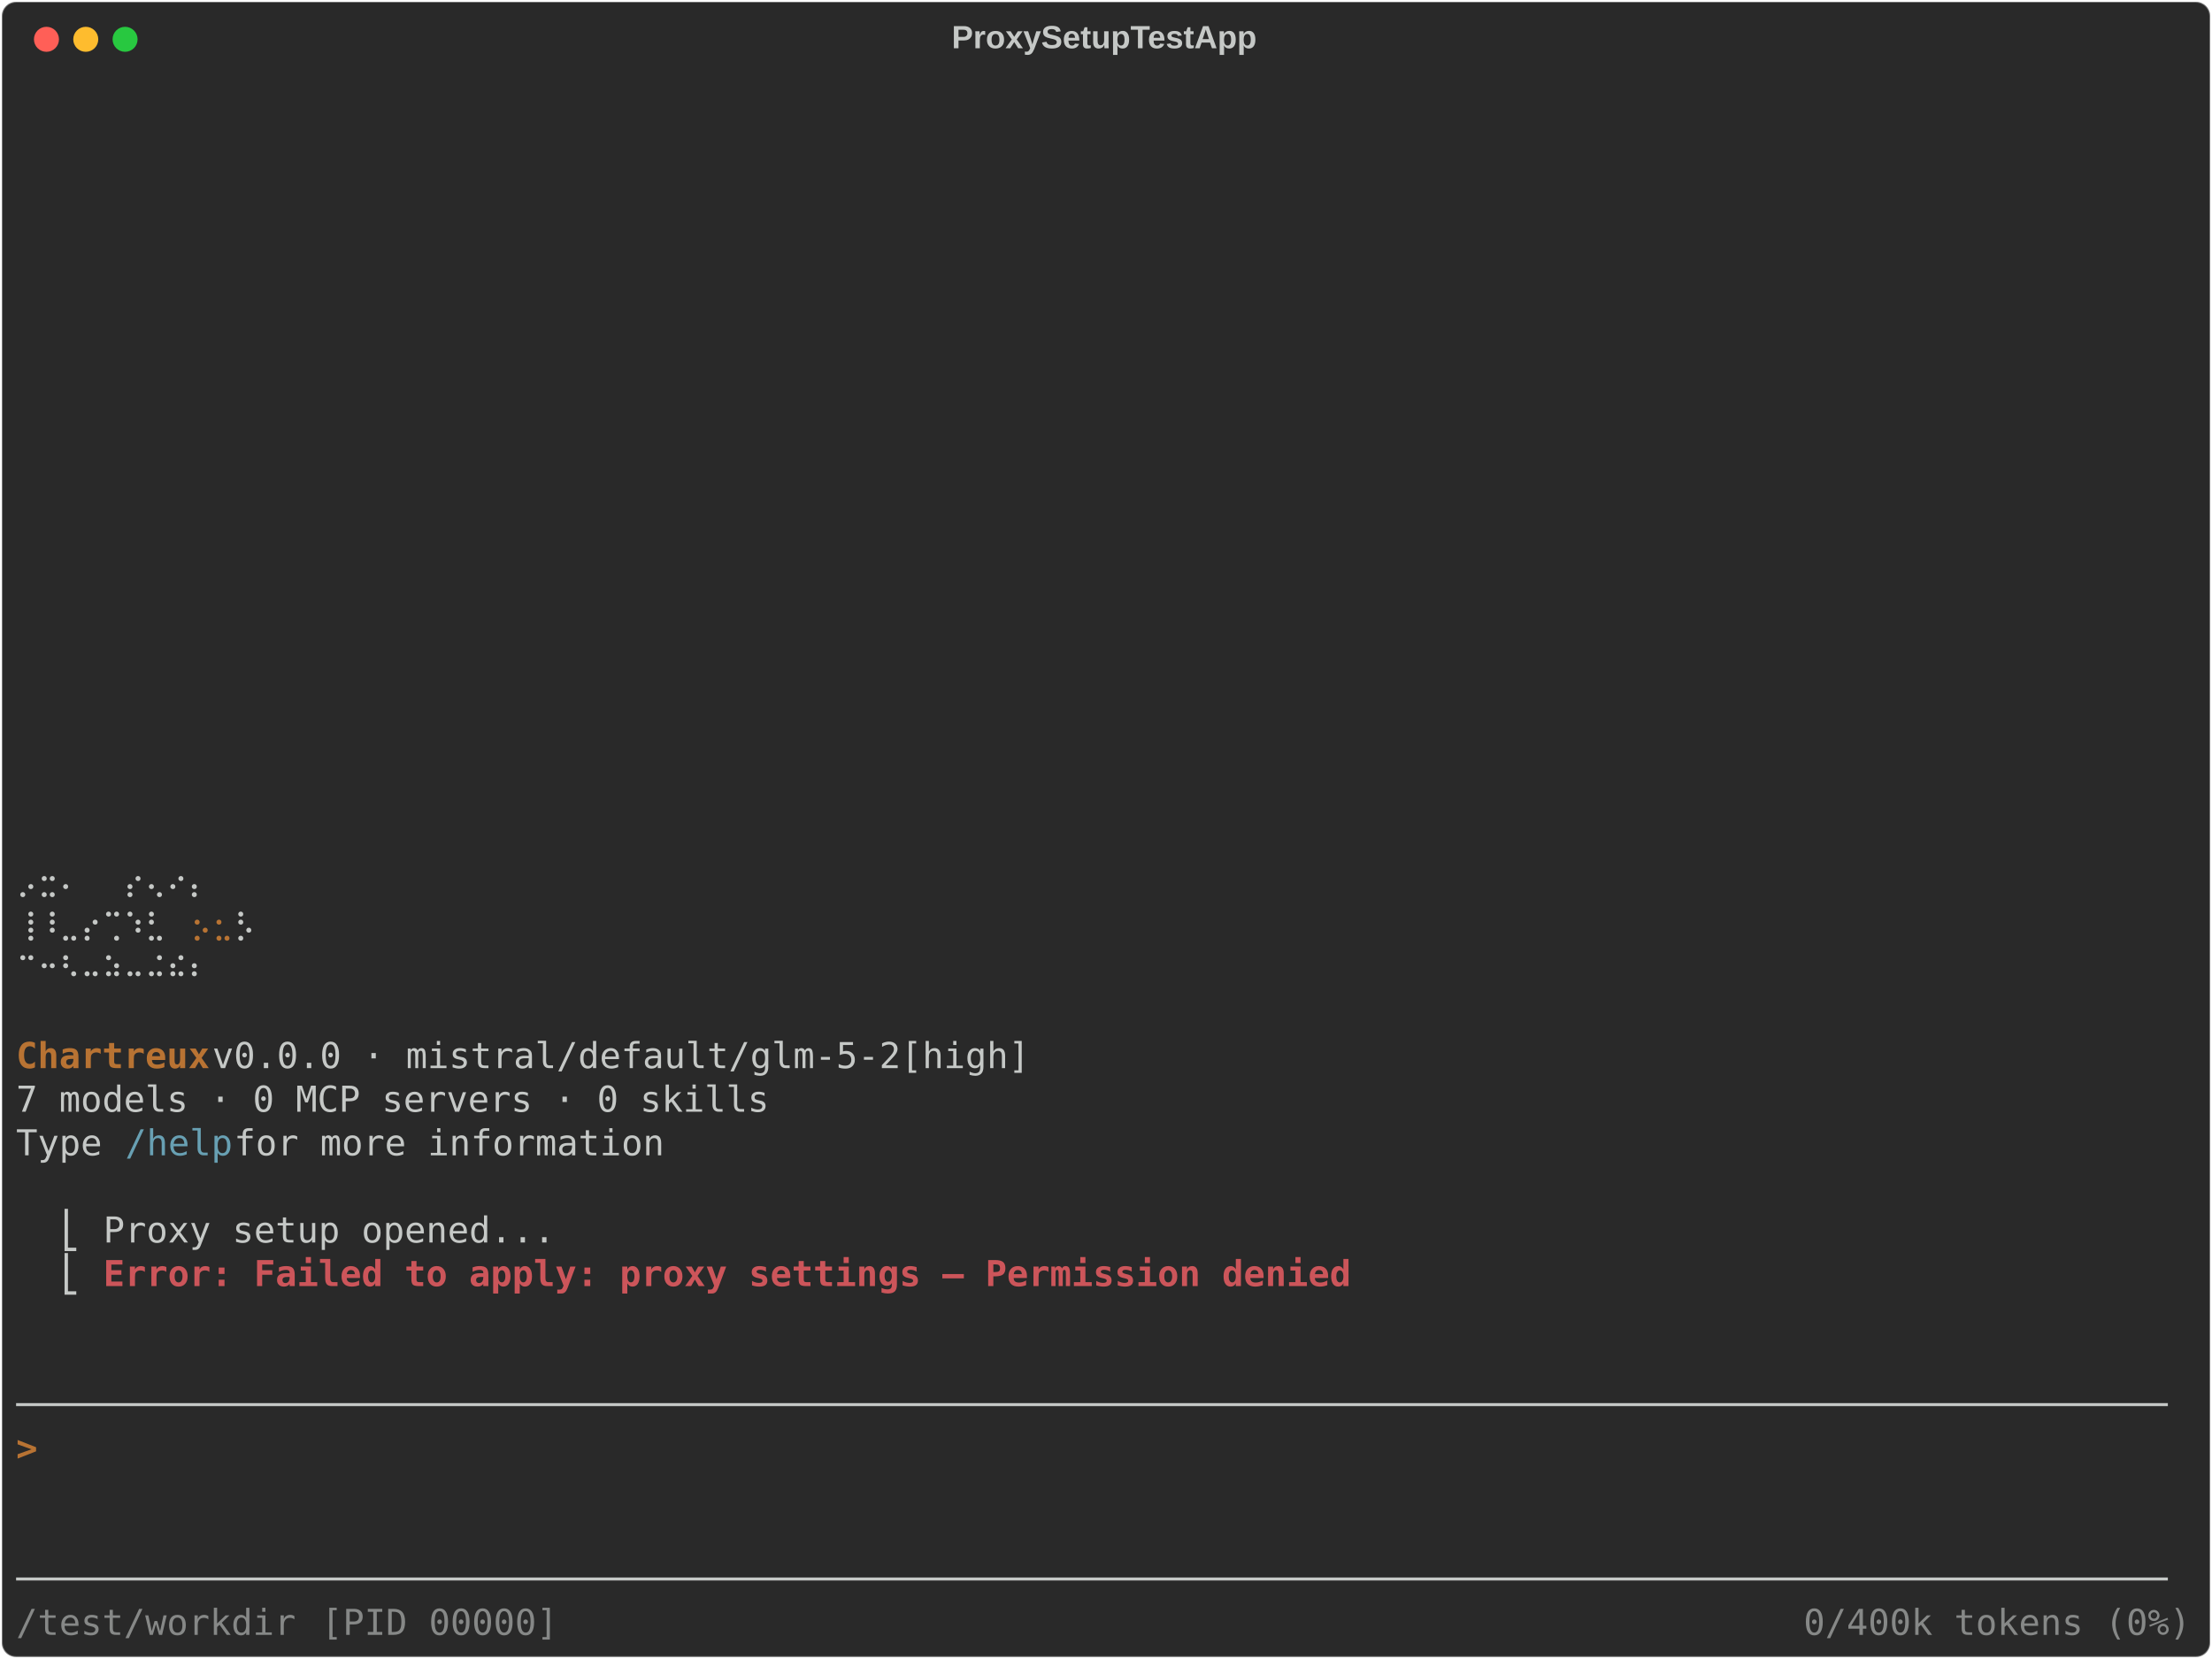
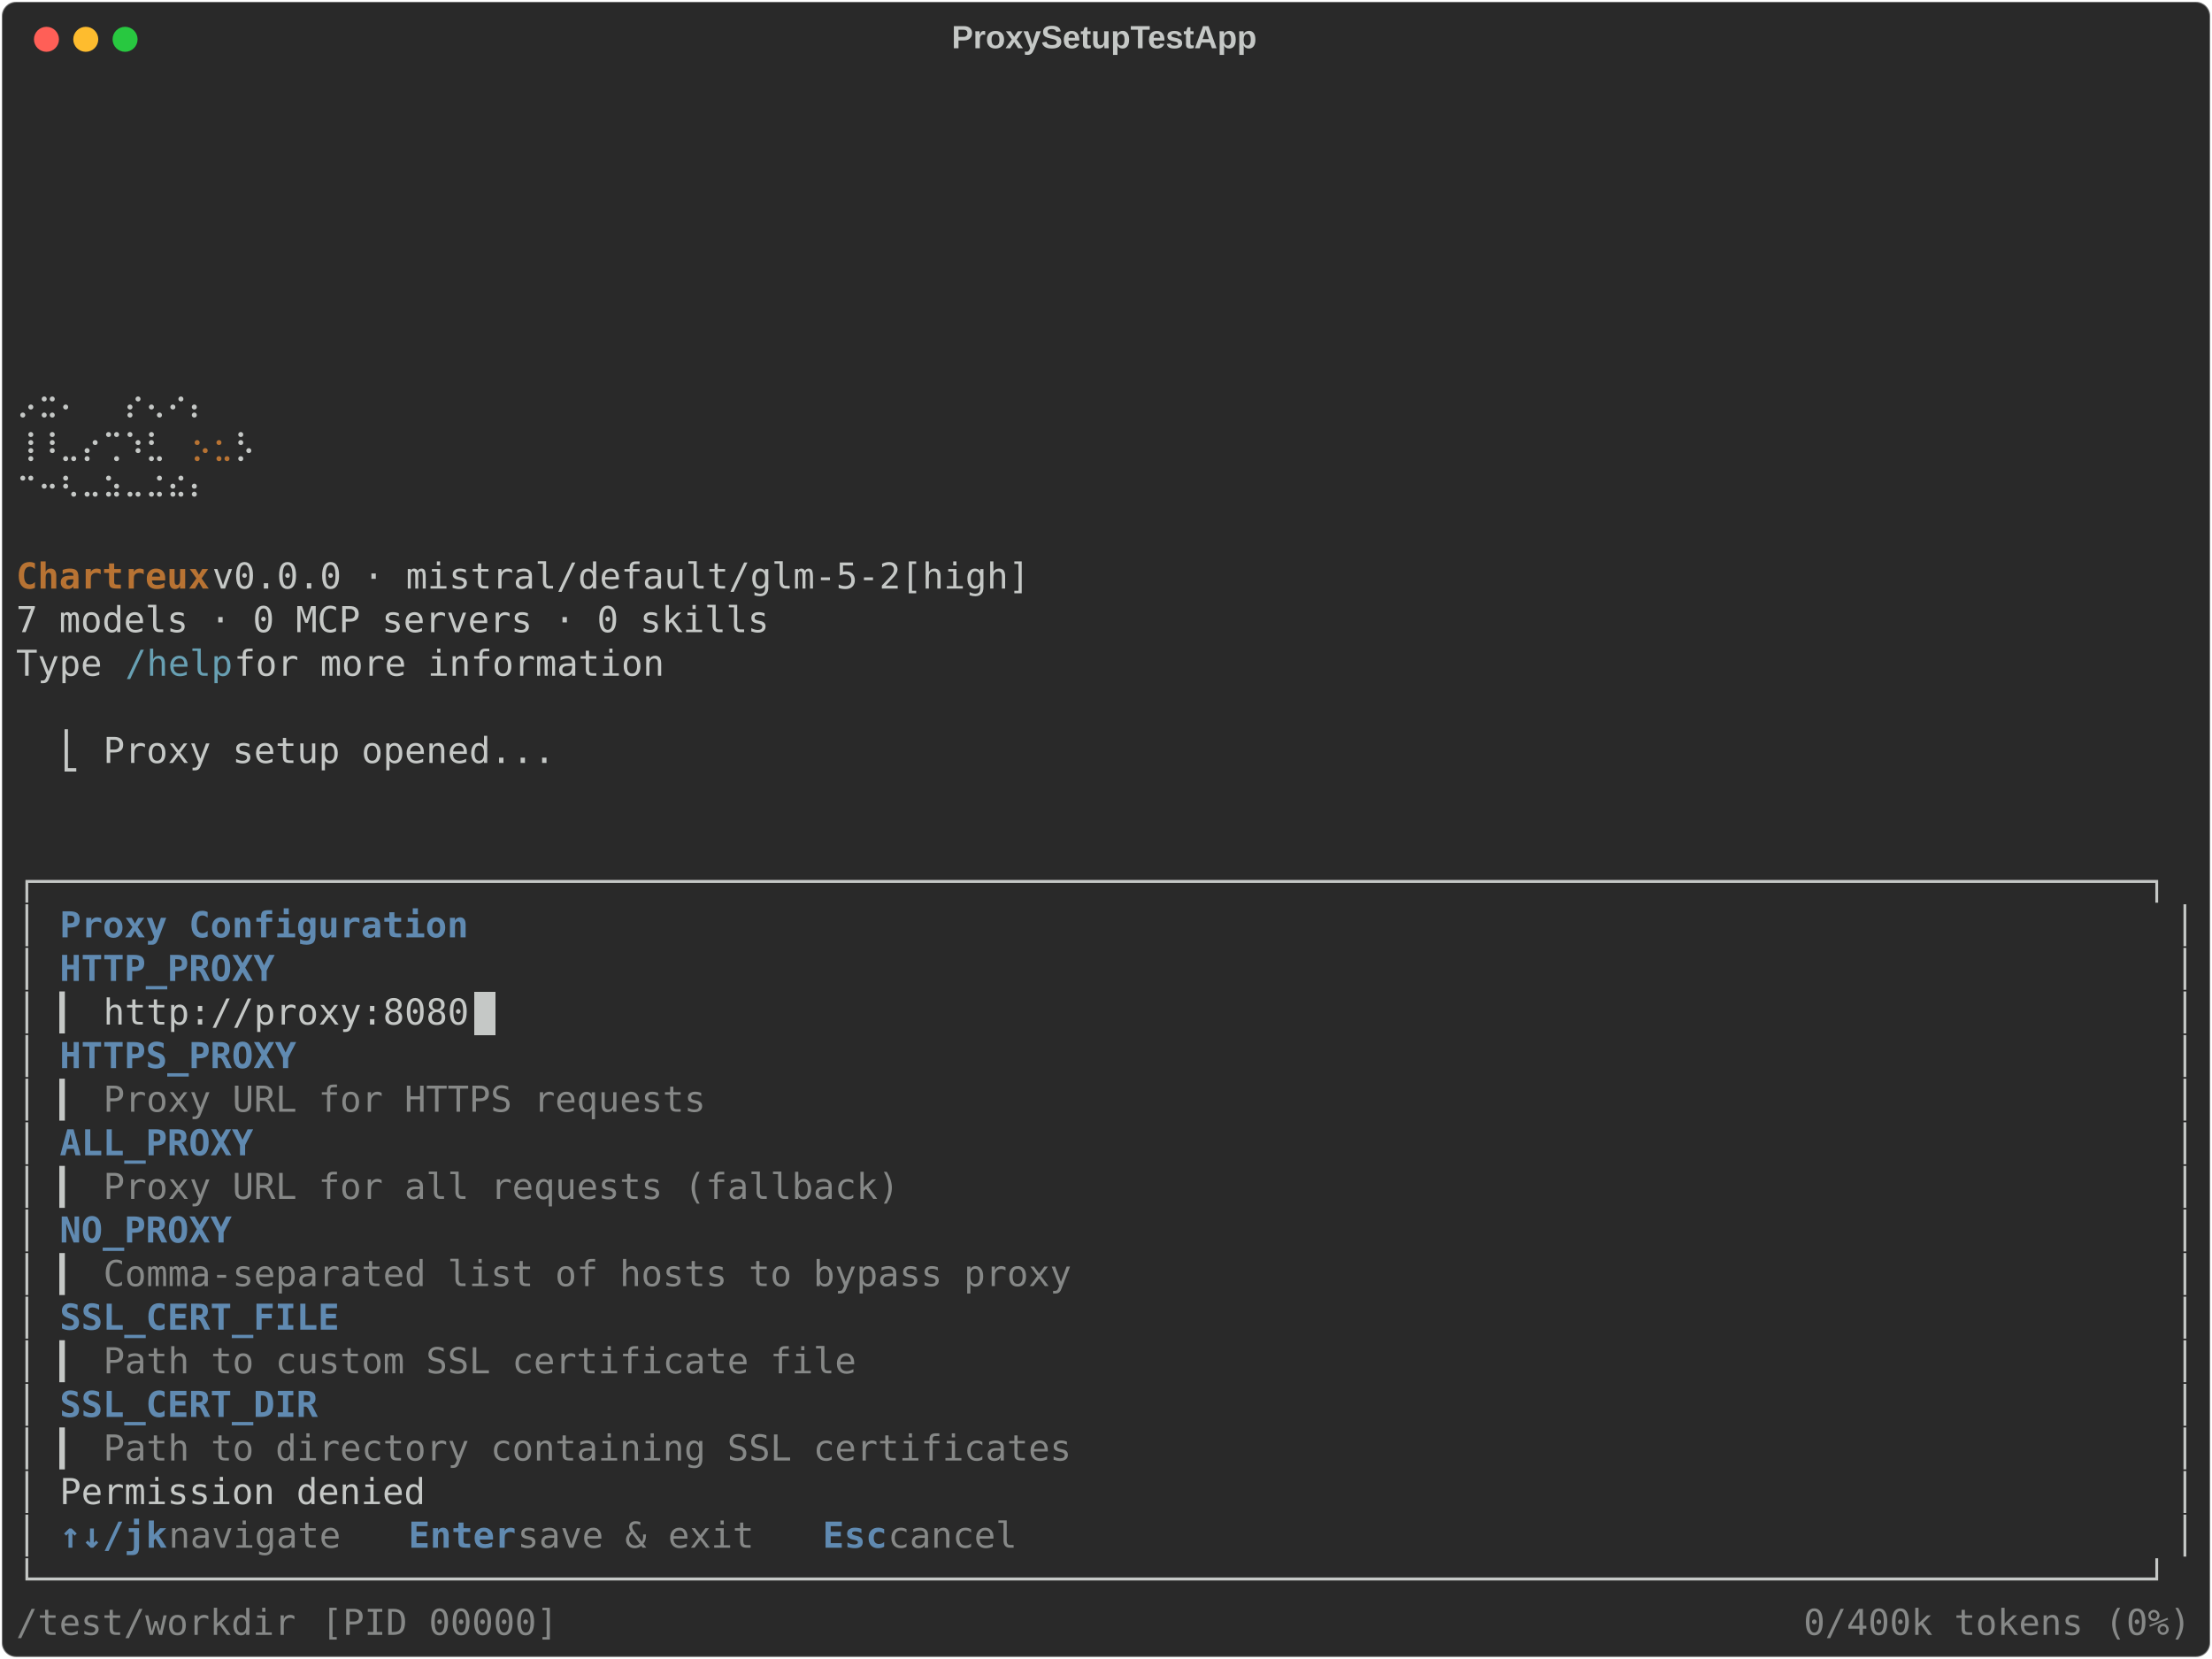
<svg xmlns="http://www.w3.org/2000/svg" class="rich-terminal" viewBox="0 0 1238 928.4">
  <style>

    @font-face {
        font-family: "Fira Code";
        src: local("FiraCode-Regular"),
                url("https://cdnjs.cloudflare.com/ajax/libs/firacode/6.2.0/woff2/FiraCode-Regular.woff2") format("woff2"),
                url("https://cdnjs.cloudflare.com/ajax/libs/firacode/6.2.0/woff/FiraCode-Regular.woff") format("woff");
        font-style: normal;
        font-weight: 400;
    }
    @font-face {
        font-family: "Fira Code";
        src: local("FiraCode-Bold"),
                url("https://cdnjs.cloudflare.com/ajax/libs/firacode/6.2.0/woff2/FiraCode-Bold.woff2") format("woff2"),
                url("https://cdnjs.cloudflare.com/ajax/libs/firacode/6.2.0/woff/FiraCode-Bold.woff") format("woff");
        font-style: bold;
        font-weight: 700;
    }

    .terminal-matrix {
        font-family: Fira Code, monospace;
        font-size: 20px;
        line-height: 24.4px;
        font-variant-east-asian: full-width;
    }

    .terminal-title {
        font-size: 18px;
        font-weight: bold;
        font-family: arial;
    }

    .terminal-r1 { fill: #c5c8c6 }
.terminal-r2 { fill: #b87333 }
.terminal-r3 { fill: #b87333;font-weight: bold }
.terminal-r4 { fill: #68a0b3 }
- .terminal-r5 { fill: #cc555a;font-weight: bold }
- .terminal-r6 { fill: #868887 }
+ .terminal-r5 { fill: #608ab1;font-weight: bold }
+ .terminal-r6 { fill: #4b4e55 }
+ .terminal-r7 { fill: #868887 }
    </style>
  <defs>
    <clipPath id="terminal-clip-terminal">
      <rect x="0" y="0" width="1219.0" height="877.4" />
    </clipPath>
    <clipPath id="terminal-line-0">
      <rect x="0" y="1.5" width="1220" height="24.65" />
    </clipPath>
    <clipPath id="terminal-line-1">
      <rect x="0" y="25.9" width="1220" height="24.65" />
    </clipPath>
    <clipPath id="terminal-line-2">
      <rect x="0" y="50.3" width="1220" height="24.65" />
    </clipPath>
    <clipPath id="terminal-line-3">
      <rect x="0" y="74.7" width="1220" height="24.65" />
    </clipPath>
    <clipPath id="terminal-line-4">
      <rect x="0" y="99.1" width="1220" height="24.65" />
    </clipPath>
    <clipPath id="terminal-line-5">
      <rect x="0" y="123.5" width="1220" height="24.65" />
    </clipPath>
    <clipPath id="terminal-line-6">
      <rect x="0" y="147.9" width="1220" height="24.65" />
    </clipPath>
    <clipPath id="terminal-line-7">
      <rect x="0" y="172.3" width="1220" height="24.65" />
    </clipPath>
    <clipPath id="terminal-line-8">
      <rect x="0" y="196.7" width="1220" height="24.65" />
    </clipPath>
    <clipPath id="terminal-line-9">
      <rect x="0" y="221.1" width="1220" height="24.65" />
    </clipPath>
    <clipPath id="terminal-line-10">
      <rect x="0" y="245.5" width="1220" height="24.65" />
    </clipPath>
    <clipPath id="terminal-line-11">
      <rect x="0" y="269.9" width="1220" height="24.65" />
    </clipPath>
    <clipPath id="terminal-line-12">
      <rect x="0" y="294.3" width="1220" height="24.65" />
    </clipPath>
    <clipPath id="terminal-line-13">
      <rect x="0" y="318.7" width="1220" height="24.65" />
    </clipPath>
    <clipPath id="terminal-line-14">
      <rect x="0" y="343.1" width="1220" height="24.65" />
    </clipPath>
    <clipPath id="terminal-line-15">
      <rect x="0" y="367.5" width="1220" height="24.65" />
    </clipPath>
    <clipPath id="terminal-line-16">
      <rect x="0" y="391.9" width="1220" height="24.65" />
    </clipPath>
    <clipPath id="terminal-line-17">
      <rect x="0" y="416.3" width="1220" height="24.65" />
    </clipPath>
    <clipPath id="terminal-line-18">
      <rect x="0" y="440.7" width="1220" height="24.65" />
    </clipPath>
    <clipPath id="terminal-line-19">
      <rect x="0" y="465.1" width="1220" height="24.65" />
    </clipPath>
    <clipPath id="terminal-line-20">
      <rect x="0" y="489.5" width="1220" height="24.65" />
    </clipPath>
    <clipPath id="terminal-line-21">
      <rect x="0" y="513.9" width="1220" height="24.65" />
    </clipPath>
    <clipPath id="terminal-line-22">
      <rect x="0" y="538.3" width="1220" height="24.65" />
    </clipPath>
    <clipPath id="terminal-line-23">
      <rect x="0" y="562.7" width="1220" height="24.65" />
    </clipPath>
    <clipPath id="terminal-line-24">
      <rect x="0" y="587.1" width="1220" height="24.65" />
    </clipPath>
    <clipPath id="terminal-line-25">
      <rect x="0" y="611.5" width="1220" height="24.65" />
    </clipPath>
    <clipPath id="terminal-line-26">
      <rect x="0" y="635.9" width="1220" height="24.65" />
    </clipPath>
    <clipPath id="terminal-line-27">
      <rect x="0" y="660.3" width="1220" height="24.65" />
    </clipPath>
    <clipPath id="terminal-line-28">
      <rect x="0" y="684.7" width="1220" height="24.65" />
    </clipPath>
    <clipPath id="terminal-line-29">
      <rect x="0" y="709.1" width="1220" height="24.65" />
    </clipPath>
    <clipPath id="terminal-line-30">
      <rect x="0" y="733.5" width="1220" height="24.65" />
    </clipPath>
    <clipPath id="terminal-line-31">
      <rect x="0" y="757.9" width="1220" height="24.65" />
    </clipPath>
    <clipPath id="terminal-line-32">
      <rect x="0" y="782.3" width="1220" height="24.65" />
    </clipPath>
    <clipPath id="terminal-line-33">
      <rect x="0" y="806.7" width="1220" height="24.65" />
    </clipPath>
    <clipPath id="terminal-line-34">
      <rect x="0" y="831.1" width="1220" height="24.65" />
    </clipPath>
  </defs>
  <rect fill="#292929" stroke="rgba(255,255,255,0.35)" stroke-width="1" x="1" y="1" width="1236" height="926.4" rx="8" />
  <text class="terminal-title" fill="#c5c8c6" text-anchor="middle" x="618" y="27">ProxySetupTestApp</text>
  <g transform="translate(26,22)">
    <circle cx="0" cy="0" r="7" fill="#ff5f57" />
    <circle cx="22" cy="0" r="7" fill="#febc2e" />
    <circle cx="44" cy="0" r="7" fill="#28c840" />
  </g>
  <g transform="translate(9, 41)" clip-path="url(#terminal-clip-terminal)">
+     <rect fill="#c5c8c6" x="256.2" y="513.9" width="12.2" height="24.65" shape-rendering="crispEdges" />
    <g class="terminal-matrix">
      <text class="terminal-r1" x="1220" y="20" textLength="12.2" clip-path="url(#terminal-line-0)">
</text>
      <text class="terminal-r1" x="1220" y="44.4" textLength="12.2" clip-path="url(#terminal-line-1)">
</text>
      <text class="terminal-r1" x="1220" y="68.8" textLength="12.2" clip-path="url(#terminal-line-2)">
</text>
      <text class="terminal-r1" x="1220" y="93.2" textLength="12.2" clip-path="url(#terminal-line-3)">
</text>
      <text class="terminal-r1" x="1220" y="117.6" textLength="12.2" clip-path="url(#terminal-line-4)">
</text>
      <text class="terminal-r1" x="1220" y="142" textLength="12.2" clip-path="url(#terminal-line-5)">
</text>
      <text class="terminal-r1" x="1220" y="166.4" textLength="12.2" clip-path="url(#terminal-line-6)">
</text>
+       <text class="terminal-r1" x="0" y="190.8" textLength="134.2" clip-path="url(#terminal-line-7)">  ⡠⣒⠄  ⡔⢄⠔⡄</text>
      <text class="terminal-r1" x="1220" y="190.8" textLength="12.2" clip-path="url(#terminal-line-7)">
</text>
+       <text class="terminal-r1" x="0" y="215.2" textLength="97.6" clip-path="url(#terminal-line-8)"> ⢸⠸⣀⡔⢉⠱⣃</text>
+       <text class="terminal-r2" x="97.6" y="215.2" textLength="12.2" clip-path="url(#terminal-line-8)">⡢</text>
+       <text class="terminal-r2" x="109.8" y="215.2" textLength="12.2" clip-path="url(#terminal-line-8)">⣂</text>
+       <text class="terminal-r1" x="122" y="215.2" textLength="12.2" clip-path="url(#terminal-line-8)">⡣</text>
      <text class="terminal-r1" x="1220" y="215.2" textLength="12.2" clip-path="url(#terminal-line-8)">
</text>
+       <text class="terminal-r1" x="0" y="239.6" textLength="134.2" clip-path="url(#terminal-line-9)">  ⠉⠒⠣⠤⠵⠤⠬⠮⠆</text>
      <text class="terminal-r1" x="1220" y="239.6" textLength="12.2" clip-path="url(#terminal-line-9)">
</text>
      <text class="terminal-r1" x="1220" y="264" textLength="12.2" clip-path="url(#terminal-line-10)">
</text>
+       <text class="terminal-r3" x="0" y="288.4" textLength="109.8" clip-path="url(#terminal-line-11)">Chartreux</text>
+       <text class="terminal-r1" x="109.8" y="288.4" textLength="475.8" clip-path="url(#terminal-line-11)"> v0.0.0 · mistral/default/glm-5-2[high]</text>
      <text class="terminal-r1" x="1220" y="288.4" textLength="12.2" clip-path="url(#terminal-line-11)">
</text>
+       <text class="terminal-r1" x="0" y="312.8" textLength="427" clip-path="url(#terminal-line-12)">7 models · 0 MCP servers · 0 skills</text>
      <text class="terminal-r1" x="1220" y="312.8" textLength="12.2" clip-path="url(#terminal-line-12)">
</text>
+       <text class="terminal-r1" x="0" y="337.2" textLength="61" clip-path="url(#terminal-line-13)">Type </text>
+       <text class="terminal-r4" x="61" y="337.2" textLength="61" clip-path="url(#terminal-line-13)">/help</text>
+       <text class="terminal-r1" x="122" y="337.2" textLength="256.2" clip-path="url(#terminal-line-13)"> for more information</text>
      <text class="terminal-r1" x="1220" y="337.2" textLength="12.2" clip-path="url(#terminal-line-13)">
</text>
      <text class="terminal-r1" x="1220" y="361.6" textLength="12.2" clip-path="url(#terminal-line-14)">
</text>
+       <text class="terminal-r1" x="24.4" y="386" textLength="12.2" clip-path="url(#terminal-line-15)">⎣</text>
+       <text class="terminal-r1" x="48.8" y="386" textLength="256.2" clip-path="url(#terminal-line-15)">Proxy setup opened...</text>
      <text class="terminal-r1" x="1220" y="386" textLength="12.2" clip-path="url(#terminal-line-15)">
</text>
      <text class="terminal-r1" x="1220" y="410.4" textLength="12.2" clip-path="url(#terminal-line-16)">
</text>
      <text class="terminal-r1" x="1220" y="434.8" textLength="12.2" clip-path="url(#terminal-line-17)">
</text>
-       <text class="terminal-r1" x="0" y="459.2" textLength="134.2" clip-path="url(#terminal-line-18)">  ⡠⣒⠄  ⡔⢄⠔⡄</text>
+       <text class="terminal-r1" x="0" y="459.2" textLength="1220" clip-path="url(#terminal-line-18)">┌──────────────────────────────────────────────────────────────────────────────────────────────────┐</text>
      <text class="terminal-r1" x="1220" y="459.2" textLength="12.2" clip-path="url(#terminal-line-18)">
</text>
-       <text class="terminal-r1" x="0" y="483.6" textLength="97.6" clip-path="url(#terminal-line-19)"> ⢸⠸⣀⡔⢉⠱⣃</text>
-       <text class="terminal-r2" x="97.6" y="483.6" textLength="12.2" clip-path="url(#terminal-line-19)">⡢</text>
-       <text class="terminal-r2" x="109.8" y="483.6" textLength="12.2" clip-path="url(#terminal-line-19)">⣂</text>
-       <text class="terminal-r1" x="122" y="483.6" textLength="12.2" clip-path="url(#terminal-line-19)">⡣</text>
+       <text class="terminal-r1" x="0" y="483.6" textLength="12.2" clip-path="url(#terminal-line-19)">│</text>
+       <text class="terminal-r5" x="24.4" y="483.6" textLength="231.8" clip-path="url(#terminal-line-19)">Proxy Configuration</text>
+       <text class="terminal-r1" x="1207.8" y="483.6" textLength="12.2" clip-path="url(#terminal-line-19)">│</text>
      <text class="terminal-r1" x="1220" y="483.6" textLength="12.2" clip-path="url(#terminal-line-19)">
</text>
-       <text class="terminal-r1" x="0" y="508" textLength="134.2" clip-path="url(#terminal-line-20)">  ⠉⠒⠣⠤⠵⠤⠬⠮⠆</text>
+       <text class="terminal-r1" x="0" y="508" textLength="12.2" clip-path="url(#terminal-line-20)">│</text>
+       <text class="terminal-r5" x="24.4" y="508" textLength="122" clip-path="url(#terminal-line-20)">HTTP_PROXY</text>
+       <text class="terminal-r1" x="1207.8" y="508" textLength="12.2" clip-path="url(#terminal-line-20)">│</text>
      <text class="terminal-r1" x="1220" y="508" textLength="12.2" clip-path="url(#terminal-line-20)">
</text>
+       <text class="terminal-r1" x="0" y="532.4" textLength="12.2" clip-path="url(#terminal-line-21)">│</text>
+       <text class="terminal-r1" x="24.4" y="532.4" textLength="12.2" clip-path="url(#terminal-line-21)">▎</text>
+       <text class="terminal-r1" x="48.8" y="532.4" textLength="207.4" clip-path="url(#terminal-line-21)">http://proxy:8080</text>
+       <text class="terminal-r1" x="1207.8" y="532.4" textLength="12.2" clip-path="url(#terminal-line-21)">│</text>
      <text class="terminal-r1" x="1220" y="532.4" textLength="12.2" clip-path="url(#terminal-line-21)">
</text>
-       <text class="terminal-r3" x="0" y="556.8" textLength="109.8" clip-path="url(#terminal-line-22)">Chartreux</text>
-       <text class="terminal-r1" x="109.8" y="556.8" textLength="475.8" clip-path="url(#terminal-line-22)"> v0.0.0 · mistral/default/glm-5-2[high]</text>
+       <text class="terminal-r1" x="0" y="556.8" textLength="12.2" clip-path="url(#terminal-line-22)">│</text>
+       <text class="terminal-r5" x="24.4" y="556.8" textLength="134.2" clip-path="url(#terminal-line-22)">HTTPS_PROXY</text>
+       <text class="terminal-r1" x="1207.8" y="556.8" textLength="12.2" clip-path="url(#terminal-line-22)">│</text>
      <text class="terminal-r1" x="1220" y="556.8" textLength="12.2" clip-path="url(#terminal-line-22)">
</text>
-       <text class="terminal-r1" x="0" y="581.2" textLength="427" clip-path="url(#terminal-line-23)">7 models · 0 MCP servers · 0 skills</text>
+       <text class="terminal-r1" x="0" y="581.2" textLength="12.2" clip-path="url(#terminal-line-23)">│</text>
+       <text class="terminal-r1" x="24.4" y="581.2" textLength="12.2" clip-path="url(#terminal-line-23)">▎</text>
+       <text class="terminal-r7" x="48.8" y="581.2" textLength="341.6" clip-path="url(#terminal-line-23)">Proxy URL for HTTPS requests</text>
+       <text class="terminal-r1" x="1207.8" y="581.2" textLength="12.2" clip-path="url(#terminal-line-23)">│</text>
      <text class="terminal-r1" x="1220" y="581.2" textLength="12.2" clip-path="url(#terminal-line-23)">
</text>
-       <text class="terminal-r1" x="0" y="605.6" textLength="61" clip-path="url(#terminal-line-24)">Type </text>
-       <text class="terminal-r4" x="61" y="605.6" textLength="61" clip-path="url(#terminal-line-24)">/help</text>
-       <text class="terminal-r1" x="122" y="605.6" textLength="256.2" clip-path="url(#terminal-line-24)"> for more information</text>
+       <text class="terminal-r1" x="0" y="605.6" textLength="12.2" clip-path="url(#terminal-line-24)">│</text>
+       <text class="terminal-r5" x="24.4" y="605.6" textLength="109.8" clip-path="url(#terminal-line-24)">ALL_PROXY</text>
+       <text class="terminal-r1" x="1207.8" y="605.6" textLength="12.2" clip-path="url(#terminal-line-24)">│</text>
      <text class="terminal-r1" x="1220" y="605.6" textLength="12.2" clip-path="url(#terminal-line-24)">
</text>
+       <text class="terminal-r1" x="0" y="630" textLength="12.2" clip-path="url(#terminal-line-25)">│</text>
+       <text class="terminal-r1" x="24.4" y="630" textLength="12.2" clip-path="url(#terminal-line-25)">▎</text>
+       <text class="terminal-r7" x="48.8" y="630" textLength="451.4" clip-path="url(#terminal-line-25)">Proxy URL for all requests (fallback)</text>
+       <text class="terminal-r1" x="1207.8" y="630" textLength="12.2" clip-path="url(#terminal-line-25)">│</text>
      <text class="terminal-r1" x="1220" y="630" textLength="12.2" clip-path="url(#terminal-line-25)">
</text>
-       <text class="terminal-r1" x="24.4" y="654.4" textLength="12.2" clip-path="url(#terminal-line-26)">⎣</text>
-       <text class="terminal-r1" x="48.8" y="654.4" textLength="256.2" clip-path="url(#terminal-line-26)">Proxy setup opened...</text>
+       <text class="terminal-r1" x="0" y="654.4" textLength="12.2" clip-path="url(#terminal-line-26)">│</text>
+       <text class="terminal-r5" x="24.4" y="654.4" textLength="97.6" clip-path="url(#terminal-line-26)">NO_PROXY</text>
+       <text class="terminal-r1" x="1207.8" y="654.4" textLength="12.2" clip-path="url(#terminal-line-26)">│</text>
      <text class="terminal-r1" x="1220" y="654.4" textLength="12.2" clip-path="url(#terminal-line-26)">
</text>
-       <text class="terminal-r1" x="24.4" y="678.8" textLength="12.2" clip-path="url(#terminal-line-27)">⎣</text>
-       <text class="terminal-r5" x="48.8" y="678.8" textLength="707.6" clip-path="url(#terminal-line-27)">Error: Failed to apply: proxy settings — Permission denied</text>
+       <text class="terminal-r1" x="0" y="678.8" textLength="12.2" clip-path="url(#terminal-line-27)">│</text>
+       <text class="terminal-r1" x="24.4" y="678.8" textLength="12.2" clip-path="url(#terminal-line-27)">▎</text>
+       <text class="terminal-r7" x="48.8" y="678.8" textLength="549" clip-path="url(#terminal-line-27)">Comma-separated list of hosts to bypass proxy</text>
+       <text class="terminal-r1" x="1207.8" y="678.8" textLength="12.2" clip-path="url(#terminal-line-27)">│</text>
      <text class="terminal-r1" x="1220" y="678.8" textLength="12.2" clip-path="url(#terminal-line-27)">
</text>
+       <text class="terminal-r1" x="0" y="703.2" textLength="12.2" clip-path="url(#terminal-line-28)">│</text>
+       <text class="terminal-r5" x="24.4" y="703.2" textLength="158.6" clip-path="url(#terminal-line-28)">SSL_CERT_FILE</text>
+       <text class="terminal-r1" x="1207.8" y="703.2" textLength="12.2" clip-path="url(#terminal-line-28)">│</text>
      <text class="terminal-r1" x="1220" y="703.2" textLength="12.2" clip-path="url(#terminal-line-28)">
</text>
+       <text class="terminal-r1" x="0" y="727.6" textLength="12.2" clip-path="url(#terminal-line-29)">│</text>
+       <text class="terminal-r1" x="24.4" y="727.6" textLength="12.2" clip-path="url(#terminal-line-29)">▎</text>
+       <text class="terminal-r7" x="48.8" y="727.6" textLength="427" clip-path="url(#terminal-line-29)">Path to custom SSL certificate file</text>
+       <text class="terminal-r1" x="1207.8" y="727.6" textLength="12.2" clip-path="url(#terminal-line-29)">│</text>
      <text class="terminal-r1" x="1220" y="727.6" textLength="12.2" clip-path="url(#terminal-line-29)">
</text>
-       <text class="terminal-r1" x="0" y="752" textLength="1220" clip-path="url(#terminal-line-30)">────────────────────────────────────────────────────────────────────────────────────────────────────</text>
+       <text class="terminal-r1" x="0" y="752" textLength="12.2" clip-path="url(#terminal-line-30)">│</text>
+       <text class="terminal-r5" x="24.4" y="752" textLength="146.4" clip-path="url(#terminal-line-30)">SSL_CERT_DIR</text>
+       <text class="terminal-r1" x="1207.8" y="752" textLength="12.2" clip-path="url(#terminal-line-30)">│</text>
      <text class="terminal-r1" x="1220" y="752" textLength="12.2" clip-path="url(#terminal-line-30)">
</text>
-       <text class="terminal-r3" x="0" y="776.4" textLength="12.2" clip-path="url(#terminal-line-31)">&gt;</text>
+       <text class="terminal-r1" x="0" y="776.4" textLength="12.2" clip-path="url(#terminal-line-31)">│</text>
+       <text class="terminal-r1" x="24.4" y="776.4" textLength="12.2" clip-path="url(#terminal-line-31)">▎</text>
+       <text class="terminal-r7" x="48.8" y="776.4" textLength="549" clip-path="url(#terminal-line-31)">Path to directory containing SSL certificates</text>
+       <text class="terminal-r1" x="1207.8" y="776.4" textLength="12.2" clip-path="url(#terminal-line-31)">│</text>
      <text class="terminal-r1" x="1220" y="776.4" textLength="12.2" clip-path="url(#terminal-line-31)">
</text>
+       <text class="terminal-r1" x="0" y="800.8" textLength="12.2" clip-path="url(#terminal-line-32)">│</text>
+       <text class="terminal-r1" x="24.4" y="800.8" textLength="207.4" clip-path="url(#terminal-line-32)">Permission denied</text>
+       <text class="terminal-r1" x="1207.8" y="800.8" textLength="12.2" clip-path="url(#terminal-line-32)">│</text>
      <text class="terminal-r1" x="1220" y="800.8" textLength="12.2" clip-path="url(#terminal-line-32)">
</text>
+       <text class="terminal-r1" x="0" y="825.2" textLength="12.2" clip-path="url(#terminal-line-33)">│</text>
+       <text class="terminal-r5" x="24.4" y="825.2" textLength="61" clip-path="url(#terminal-line-33)">↑↓/jk</text>
+       <text class="terminal-r7" x="85.4" y="825.2" textLength="134.2" clip-path="url(#terminal-line-33)"> navigate  </text>
+       <text class="terminal-r5" x="219.6" y="825.2" textLength="61" clip-path="url(#terminal-line-33)">Enter</text>
+       <text class="terminal-r7" x="280.6" y="825.2" textLength="170.8" clip-path="url(#terminal-line-33)"> save &amp; exit  </text>
+       <text class="terminal-r5" x="451.4" y="825.2" textLength="36.6" clip-path="url(#terminal-line-33)">Esc</text>
+       <text class="terminal-r7" x="488" y="825.2" textLength="85.4" clip-path="url(#terminal-line-33)"> cancel</text>
+       <text class="terminal-r1" x="1207.8" y="825.2" textLength="12.2" clip-path="url(#terminal-line-33)">│</text>
      <text class="terminal-r1" x="1220" y="825.2" textLength="12.2" clip-path="url(#terminal-line-33)">
</text>
-       <text class="terminal-r1" x="0" y="849.6" textLength="1220" clip-path="url(#terminal-line-34)">────────────────────────────────────────────────────────────────────────────────────────────────────</text>
+       <text class="terminal-r1" x="0" y="849.6" textLength="1220" clip-path="url(#terminal-line-34)">└──────────────────────────────────────────────────────────────────────────────────────────────────┘</text>
      <text class="terminal-r1" x="1220" y="849.6" textLength="12.2" clip-path="url(#terminal-line-34)">
</text>
-       <text class="terminal-r6" x="0" y="874" textLength="158.6" clip-path="url(#terminal-line-35)">/test/workdir</text>
-       <text class="terminal-r6" x="170.8" y="874" textLength="134.2" clip-path="url(#terminal-line-35)">[PID 00000]</text>
-       <text class="terminal-r6" x="1000.4" y="874" textLength="219.6" clip-path="url(#terminal-line-35)">0/400k tokens (0%)</text>
+       <text class="terminal-r7" x="0" y="874" textLength="158.6" clip-path="url(#terminal-line-35)">/test/workdir</text>
+       <text class="terminal-r7" x="170.8" y="874" textLength="134.2" clip-path="url(#terminal-line-35)">[PID 00000]</text>
+       <text class="terminal-r7" x="1000.4" y="874" textLength="219.6" clip-path="url(#terminal-line-35)">0/400k tokens (0%)</text>
    </g>
  </g>
</svg>
